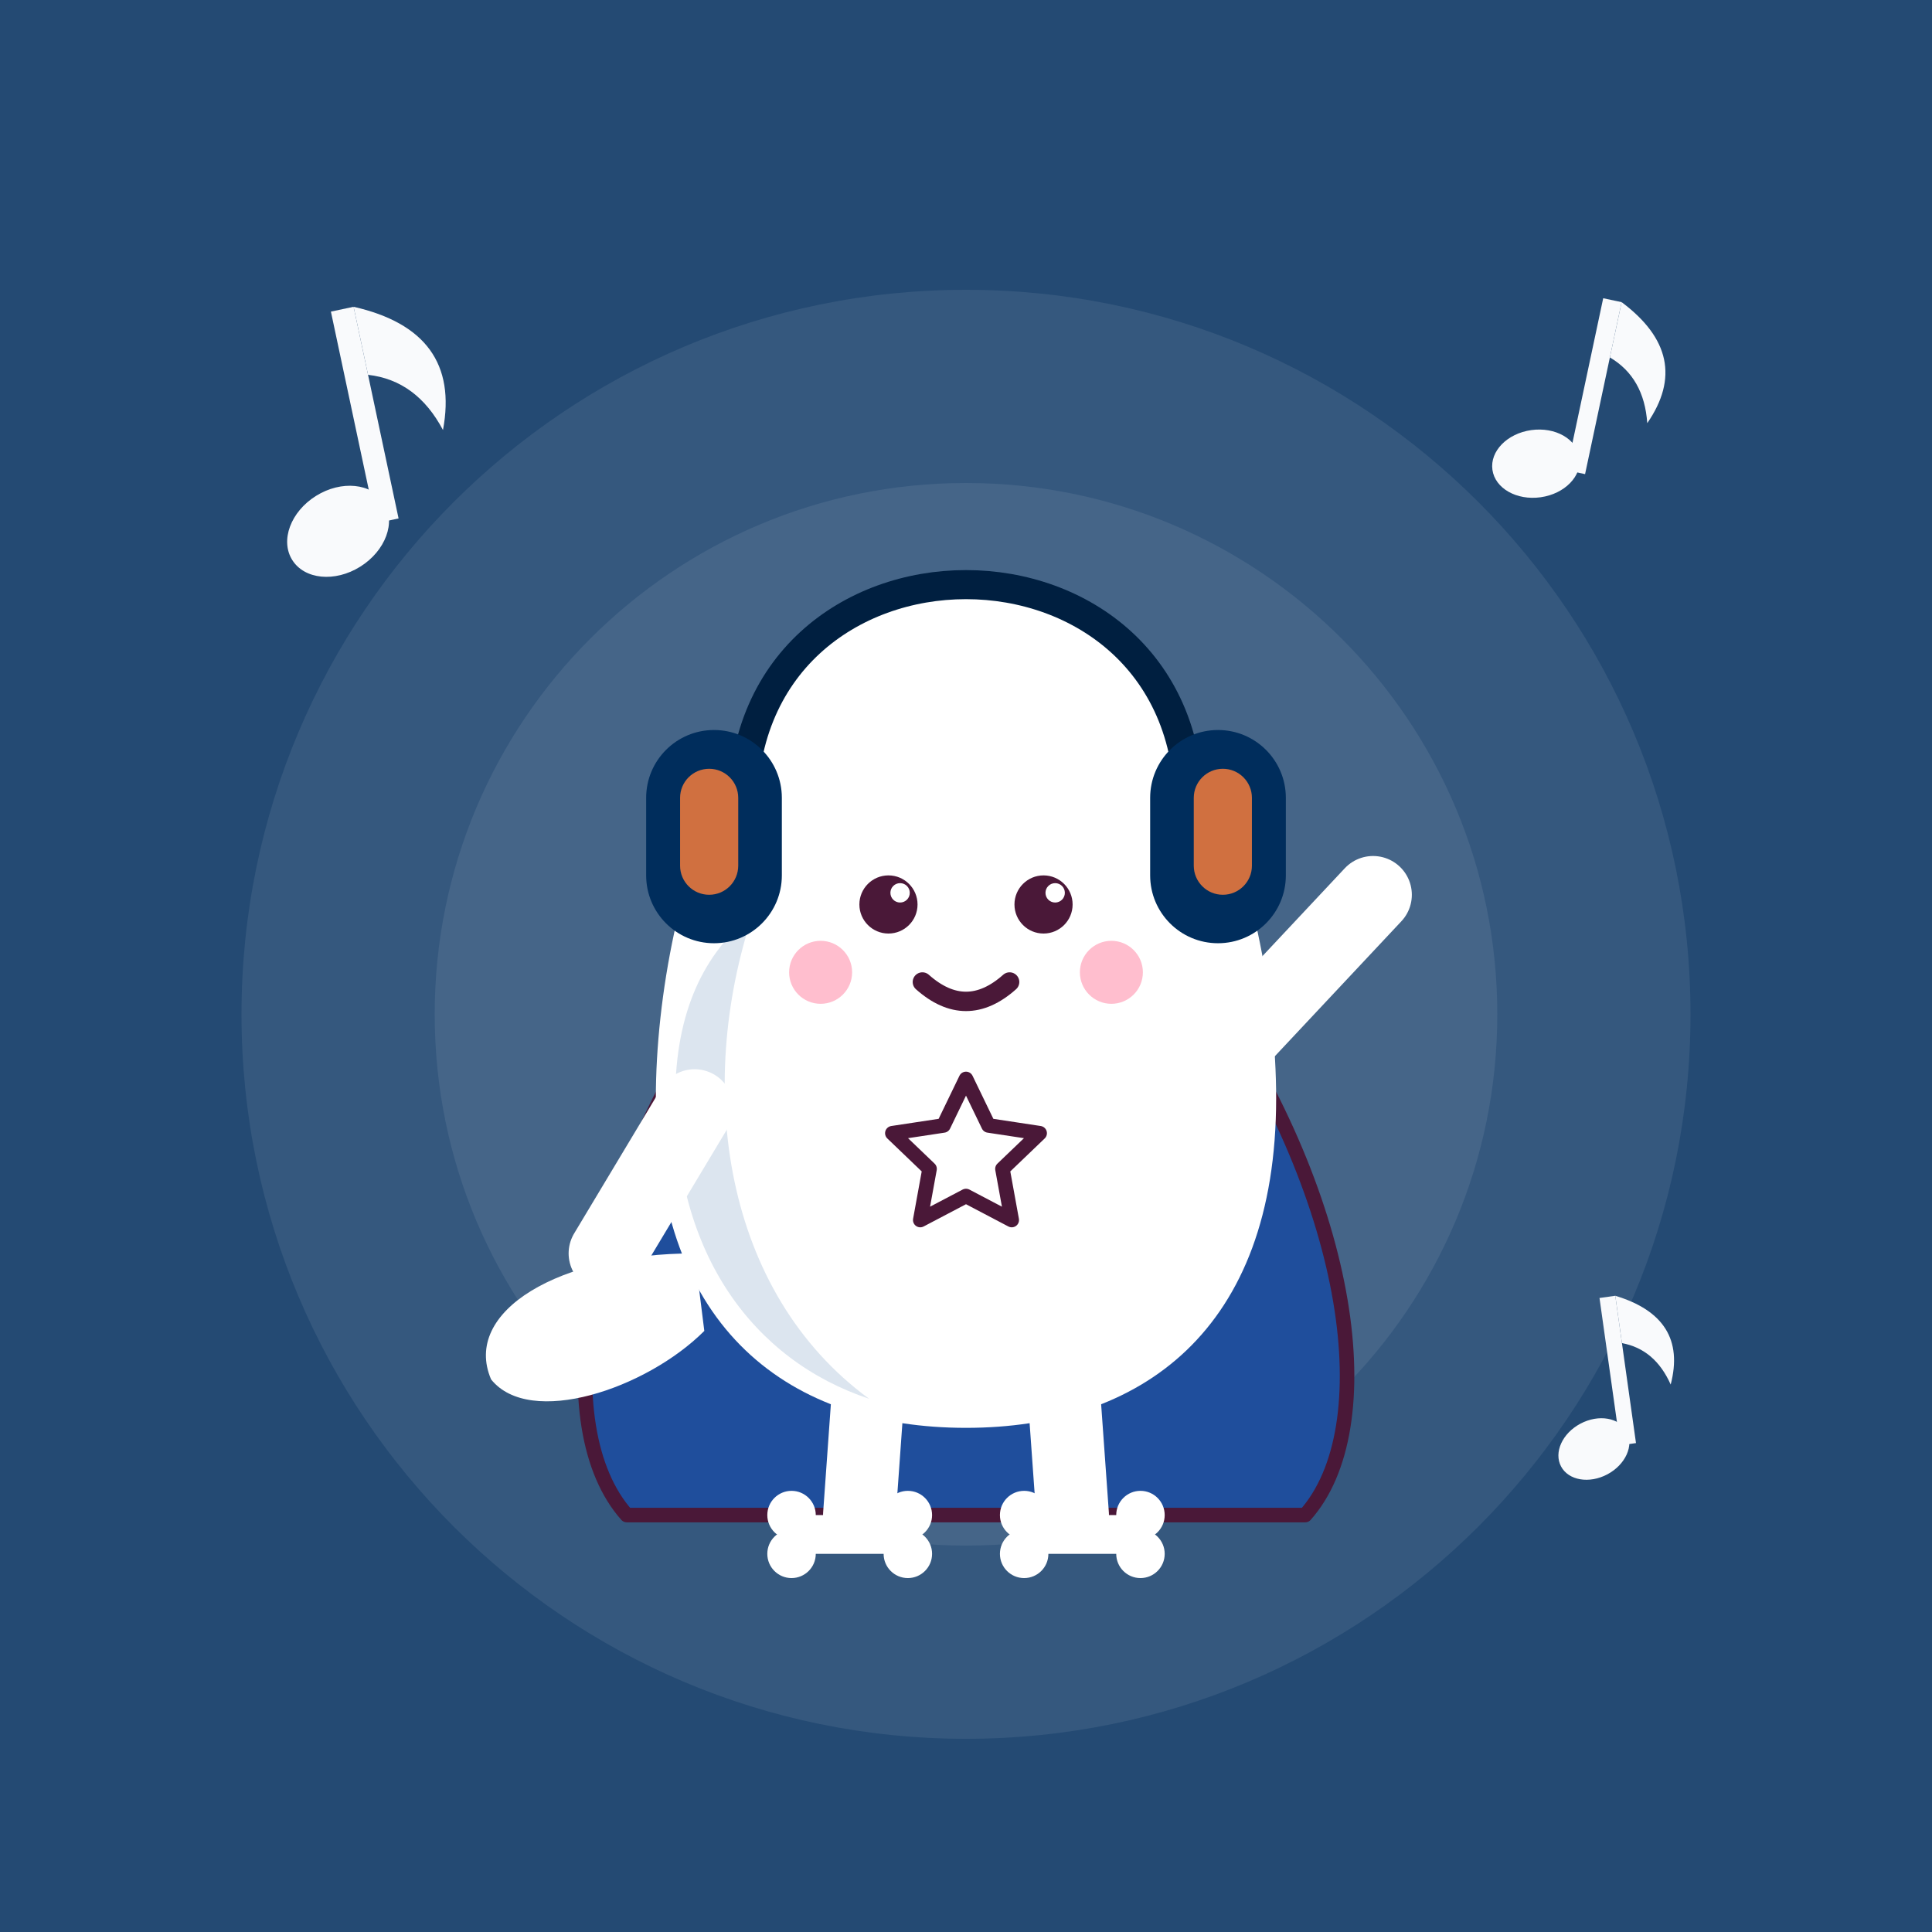
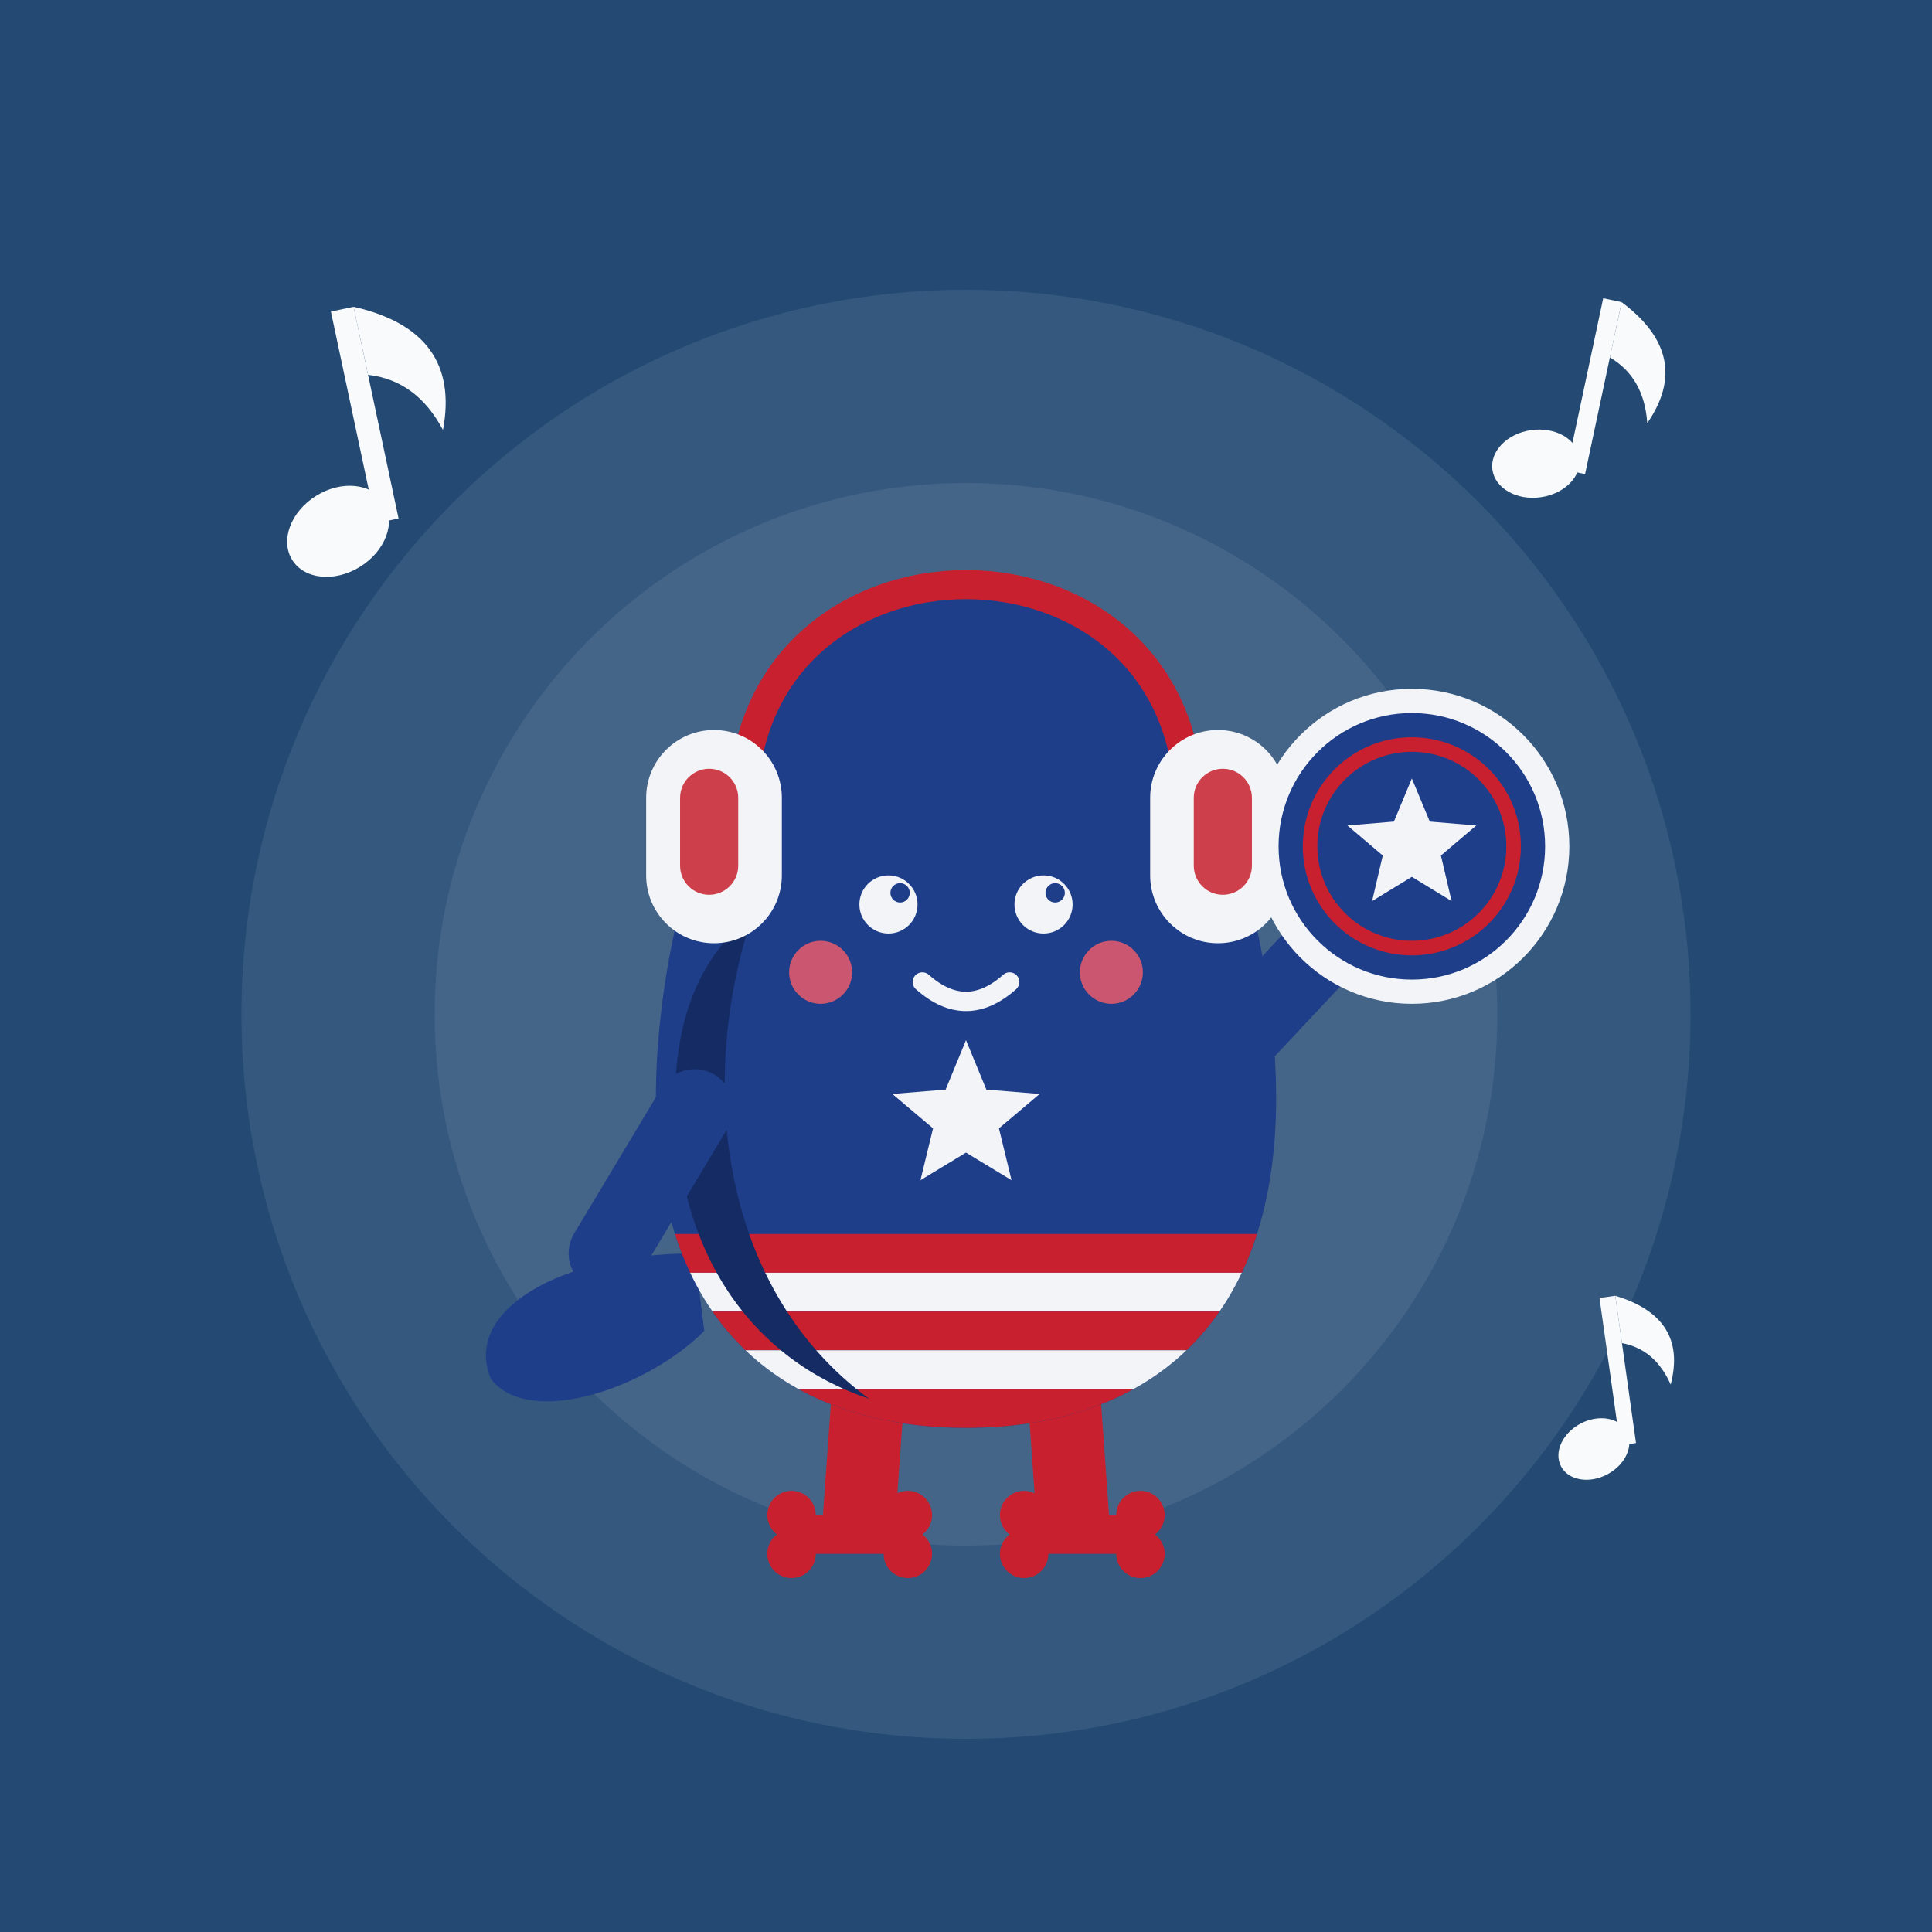
<svg xmlns="http://www.w3.org/2000/svg" viewBox="0 0 400 400" width="400" height="400">
  <rect width="400" height="400" fill="#244A73" />
  <circle cx="200" cy="210" r="150" fill="#FFFFFF" opacity=".08" />
  <circle cx="200" cy="210" r="110" fill="#FFFFFF" opacity=".08" />
  <g transform="translate(70 110) rotate(-12) scale(1.6)" fill="#F9FAFC">
    <ellipse cx="0" cy="0" rx="7" ry="5.4" transform="rotate(-20)" />
    <rect x="5" y="-28" width="3" height="28" />
    <path d="M8-28q13 6 8 18q-2-7-8-9z" />
  </g>
  <g transform="translate(318 96) rotate(12) scale(1.3)" fill="#F9FAFC">
    <ellipse cx="0" cy="0" rx="7" ry="5.4" transform="rotate(-20)" />
    <rect x="5" y="-28" width="3" height="28" />
    <path d="M8-28q13 6 8 18q-2-7-8-9z" />
  </g>
  <g transform="translate(330 300) rotate(-8) scale(1.1)" fill="#F9FAFC">
    <ellipse cx="0" cy="0" rx="7" ry="5.4" transform="rotate(-20)" />
    <rect x="5" y="-28" width="3" height="28" />
    <path d="M8-28q13 6 8 18q-2-7-8-9z" />
  </g>
  <svg x="60" y="60" width="280" height="280" viewBox="0 0 240 240">
    <g transform="translate(120 128) scale(.86)">
-       <path d="M-50-4C-80 40-86 86-70 104H70C86 86 80 40 50-4Z" fill="#1F4E9C" stroke="#4A1838" stroke-width="3" stroke-linejoin="round" />
-       <path d="M-56 50C-84 50-104 62-98 76C-90 86-66 78-54 66Z" fill="#FFFFFF" />
-       <path d="M-20 76L-22 104" stroke="#FFFFFF" stroke-width="15" stroke-linecap="round" fill="none" />
-       <path d="M20 76L22 104" stroke="#FFFFFF" stroke-width="15" stroke-linecap="round" fill="none" />
-       <g transform="translate(-24 108)">
-         <circle cx="-12" cy="-4" r="5" fill="#FFFFFF" />
-         <circle cx="-12" cy="4" r="5" fill="#FFFFFF" />
-         <circle cx="12" cy="-4" r="5" fill="#FFFFFF" />
-         <circle cx="12" cy="4" r="5" fill="#FFFFFF" />
-         <rect x="-12" y="-4" width="24" height="8" fill="#FFFFFF" />
+       <path d="M-56 50C-84 50-104 62-98 76C-90 86-66 78-54 66Z" fill="#1F3E8A" />
+       <path d="M-20 76L-22 104" stroke="#C8202E" stroke-width="15" stroke-linecap="round" fill="none" />
+       <path d="M20 76L22 104" stroke="#C8202E" stroke-width="15" stroke-linecap="round" fill="none" />
+       <g transform="translate(-24 108)" fill="#C8202E">
+         <circle cx="-12" cy="-4" r="5" />
+         <circle cx="-12" cy="4" r="5" />
+         <circle cx="12" cy="-4" r="5" />
+         <circle cx="12" cy="4" r="5" />
+         <rect x="-12" y="-4" width="24" height="8" />
      </g>
-       <g transform="translate(24 108)">
-         <circle cx="-12" cy="-4" r="5" fill="#FFFFFF" />
-         <circle cx="-12" cy="4" r="5" fill="#FFFFFF" />
-         <circle cx="12" cy="-4" r="5" fill="#FFFFFF" />
-         <circle cx="12" cy="4" r="5" fill="#FFFFFF" />
-         <rect x="-12" y="-4" width="24" height="8" fill="#FFFFFF" />
+       <g transform="translate(24 108)" fill="#C8202E">
+         <circle cx="-12" cy="-4" r="5" />
+         <circle cx="-12" cy="4" r="5" />
+         <circle cx="12" cy="-4" r="5" />
+         <circle cx="12" cy="4" r="5" />
+         <rect x="-12" y="-4" width="24" height="8" />
      </g>
-       <path d="M0-88C44-88 64-24 64 18C64 66 36 86 0 86C-36 86-64 66-64 18C-64-24-44-88 0-88Z" fill="#FFFFFF" />
-       <path d="M-44-20C-56 16-50 58-20 80C-44 72-60 50-60 18C-60 0-54-12-44-20Z" fill="#DCE5EF" />
-       <path d="M-56 20L-74 50" stroke="#FFFFFF" stroke-width="16" stroke-linecap="round" fill="none" />
-       <path d="M54 8L84 -24" stroke="#FFFFFF" stroke-width="16" stroke-linecap="round" fill="none" />
-       <circle cx="-16" cy="-22" r="6" fill="#4A1838" />
-       <circle cx="16" cy="-22" r="6" fill="#4A1838" />
-       <circle cx="-13.6" cy="-24.4" r="2" fill="#FFF" />
-       <circle cx="18.4" cy="-24.4" r="2" fill="#FFF" />
-       <path d="M-9-6q9 8 18 0" fill="none" stroke="#4A1838" stroke-width="4" stroke-linecap="round" />
-       <circle cx="-30" cy="-8" r="6.5" fill="#FFB3C6" opacity=".85" />
-       <circle cx="30" cy="-8" r="6.5" fill="#FFB3C6" opacity=".85" />
-       <path d="M-46-40C-48-104 48-104 46-40" fill="none" stroke="#001f40" stroke-width="6" stroke-linecap="round" />
-       <rect x="-66" y="-58" width="28" height="44" rx="14" fill="#002D5C" />
-       <rect x="-59" y="-50" width="12" height="26" rx="6" fill="#F47B3B" opacity=".85" />
-       <rect x="38" y="-58" width="28" height="44" rx="14" fill="#002D5C" />
-       <rect x="47" y="-50" width="12" height="26" rx="6" fill="#F47B3B" opacity=".85" />
-       <path d="M0 14l4.64 9.6 10.56 1.6-7.68 7.36 1.92 10.56-9.44-4.96-9.44 4.96 1.92-10.56-7.68-7.36 10.56-1.6z" fill="#FFFFFF" stroke="#4A1838" stroke-width="3" stroke-linejoin="round" />
+       <defs>
+         <clipPath id="mbc">
+           <path d="M0-88C44-88 64-24 64 18C64 66 36 86 0 86C-36 86-64 66-64 18C-64-24-44-88 0-88Z" />
+         </clipPath>
+       </defs>
+       <path d="M0-88C44-88 64-24 64 18C64 66 36 86 0 86C-36 86-64 66-64 18C-64-24-44-88 0-88Z" fill="#1F3E8A" />
+       <g clip-path="url(#mbc)">
+         <rect x="-80" y="46" width="160" height="8" fill="#C8202E" />
+         <rect x="-80" y="54" width="160" height="8" fill="#F2F4F8" />
+         <rect x="-80" y="62" width="160" height="8" fill="#C8202E" />
+         <rect x="-80" y="70" width="160" height="8" fill="#F2F4F8" />
+         <rect x="-80" y="78" width="160" height="8" fill="#C8202E" />
+         <rect x="-80" y="86" width="160" height="8" fill="#F2F4F8" />
+         <path d="M-44-20C-56 16-50 58-20 80C-44 72-60 50-60 18C-60 0-54-12-44-20Z" fill="#142B63" />
+       </g>
+       <path d="M0.0 6.0L4.2 16.2L15.2 17.1L6.8 24.2L9.4 34.9L0.0 29.2L-9.4 34.9L-6.8 24.2L-15.2 17.1L-4.2 16.2Z" fill="#F2F4F8" />
+       <path d="M-56 20L-74 50" stroke="#1F3E8A" stroke-width="16" stroke-linecap="round" fill="none" />
+       <path d="M54 8L84 -24" stroke="#1F3E8A" stroke-width="16" stroke-linecap="round" fill="none" />
+       <circle cx="-16" cy="-22" r="6" fill="#F2F4F8" />
+       <circle cx="16" cy="-22" r="6" fill="#F2F4F8" />
+       <circle cx="-13.6" cy="-24.4" r="2" fill="#1F3E8A" />
+       <circle cx="18.4" cy="-24.4" r="2" fill="#1F3E8A" />
+       <path d="M-9-6q9 8 18 0" fill="none" stroke="#F2F4F8" stroke-width="4" stroke-linecap="round" />
+       <circle cx="-30" cy="-8" r="6.5" fill="#E85A6A" opacity="0.85" />
+       <circle cx="30" cy="-8" r="6.5" fill="#E85A6A" opacity="0.85" />
+       <path d="M-46-40C-48-104 48-104 46-40" fill="none" stroke="#C8202E" stroke-width="6" stroke-linecap="round" />
+       <rect x="-66" y="-58" width="28" height="44" rx="14" fill="#F2F4F8" />
+       <rect x="-59" y="-50" width="12" height="26" rx="6" fill="#C8202E" opacity=".85" />
+       <rect x="38" y="-58" width="28" height="44" rx="14" fill="#F2F4F8" />
+       <rect x="47" y="-50" width="12" height="26" rx="6" fill="#C8202E" opacity=".85" />
+       <g transform="translate(92 -34)">
+         <circle r="30" fill="#1F3E8A" stroke="#F2F4F8" stroke-width="5" />
+         <circle r="21" fill="none" stroke="#C8202E" stroke-width="3" />
+         <path d="M0.0 -14.0L3.7 -5.1L13.3 -4.3L6.0 1.9L8.2 11.3L0.0 6.3L-8.2 11.3L-6.0 1.9L-13.3 -4.3L-3.7 -5.1Z" fill="#F2F4F8" />
+       </g>
    </g>
  </svg>
</svg>
